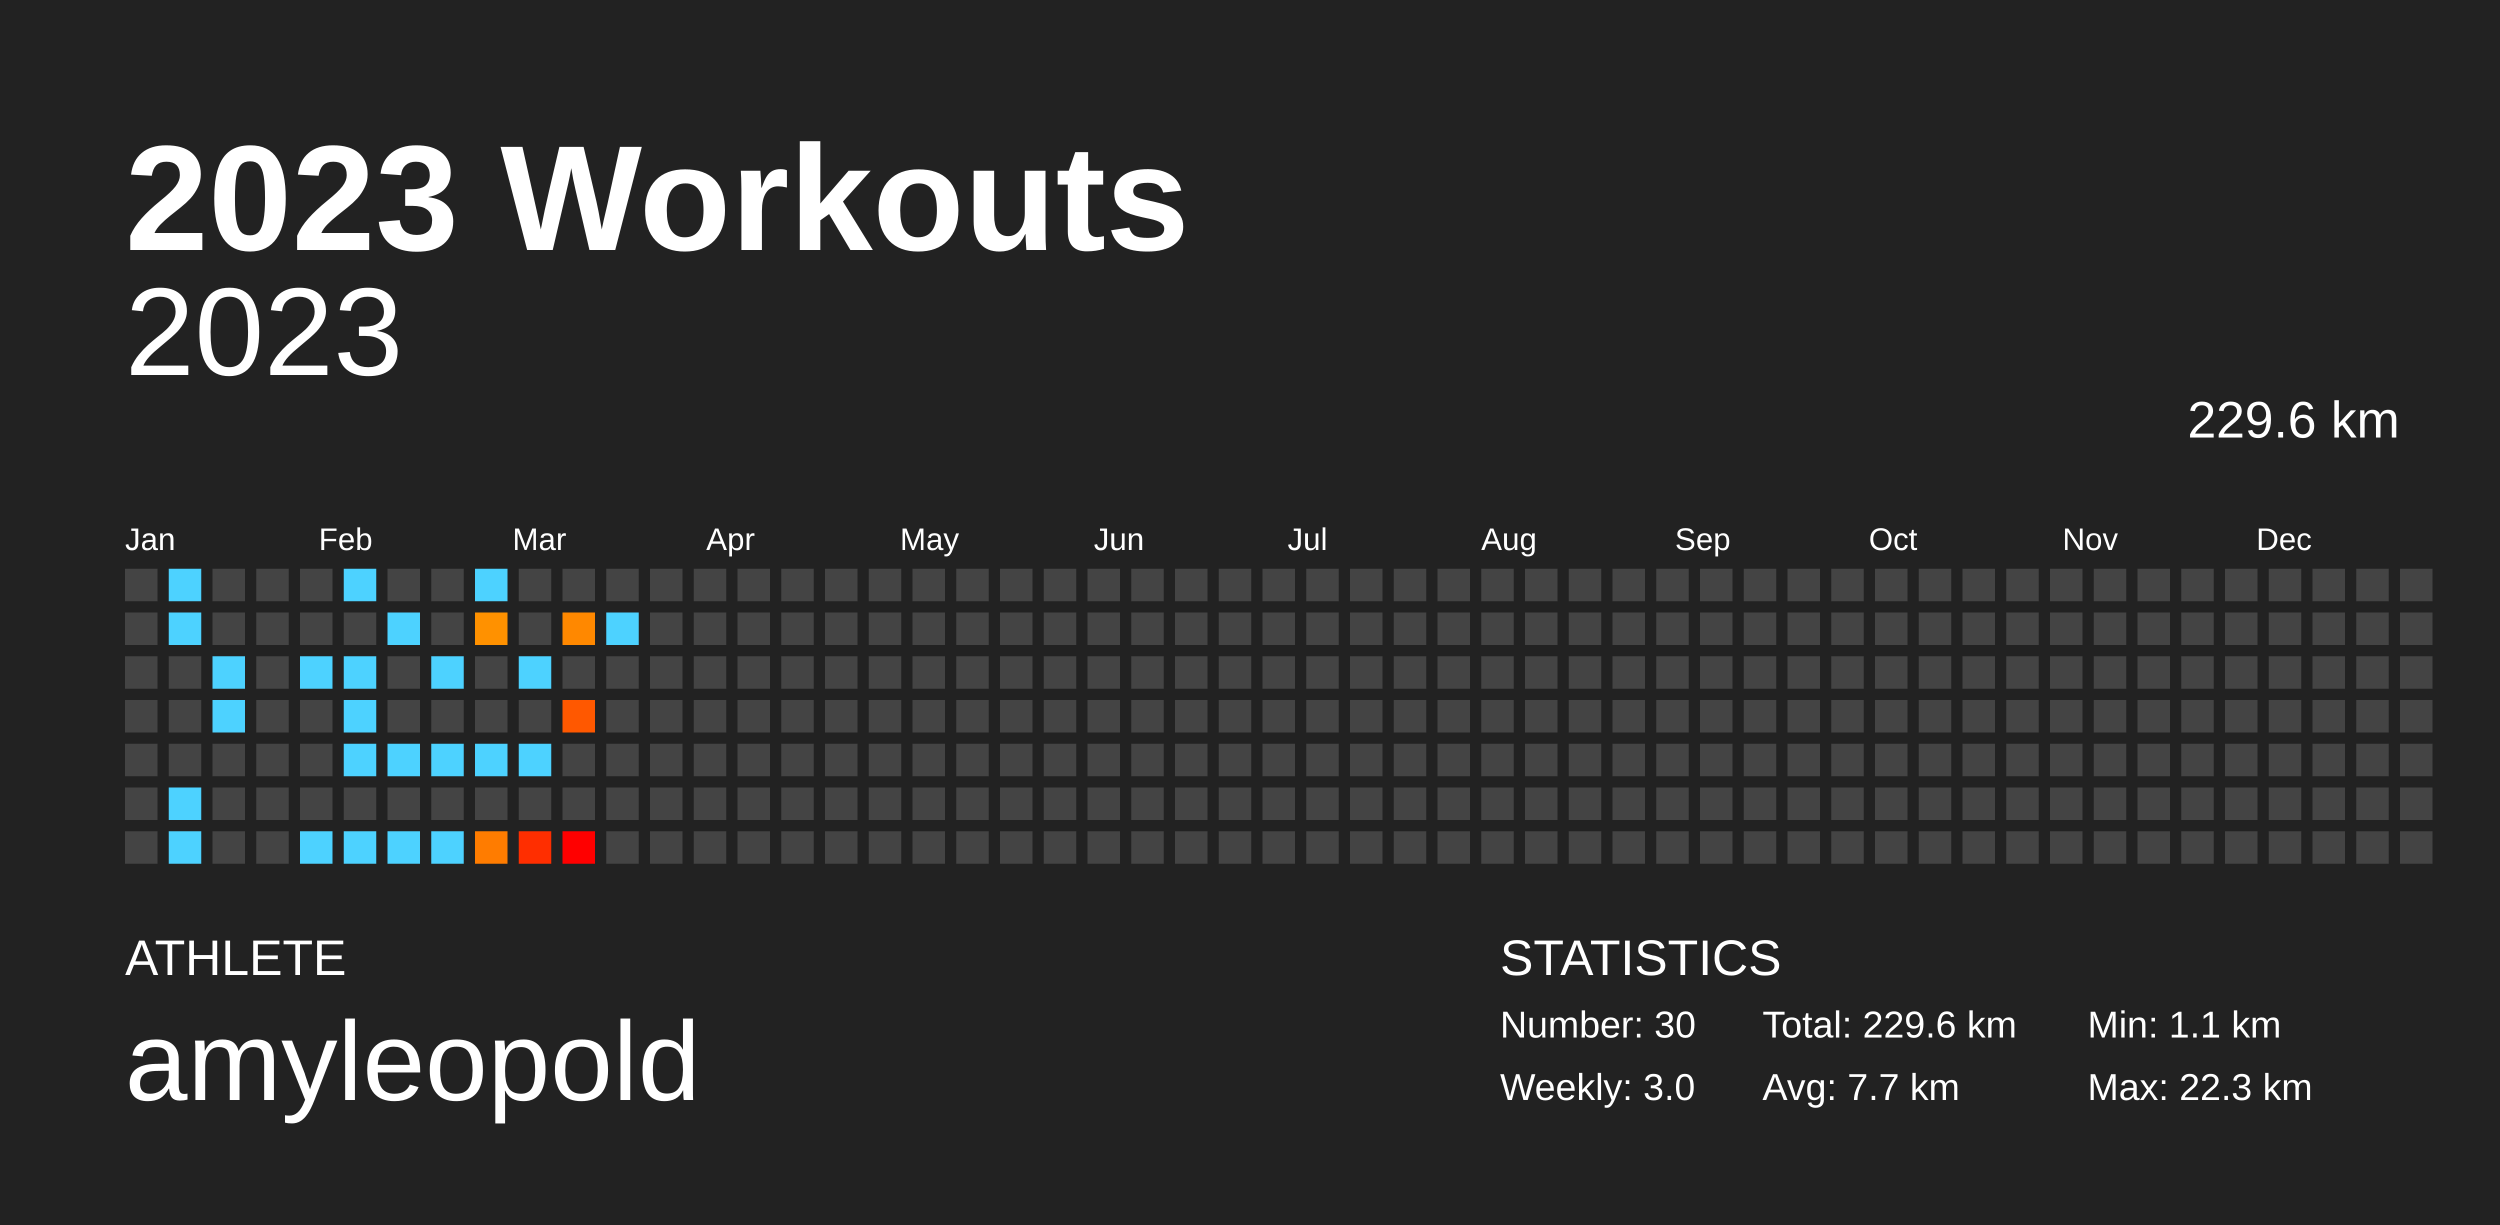
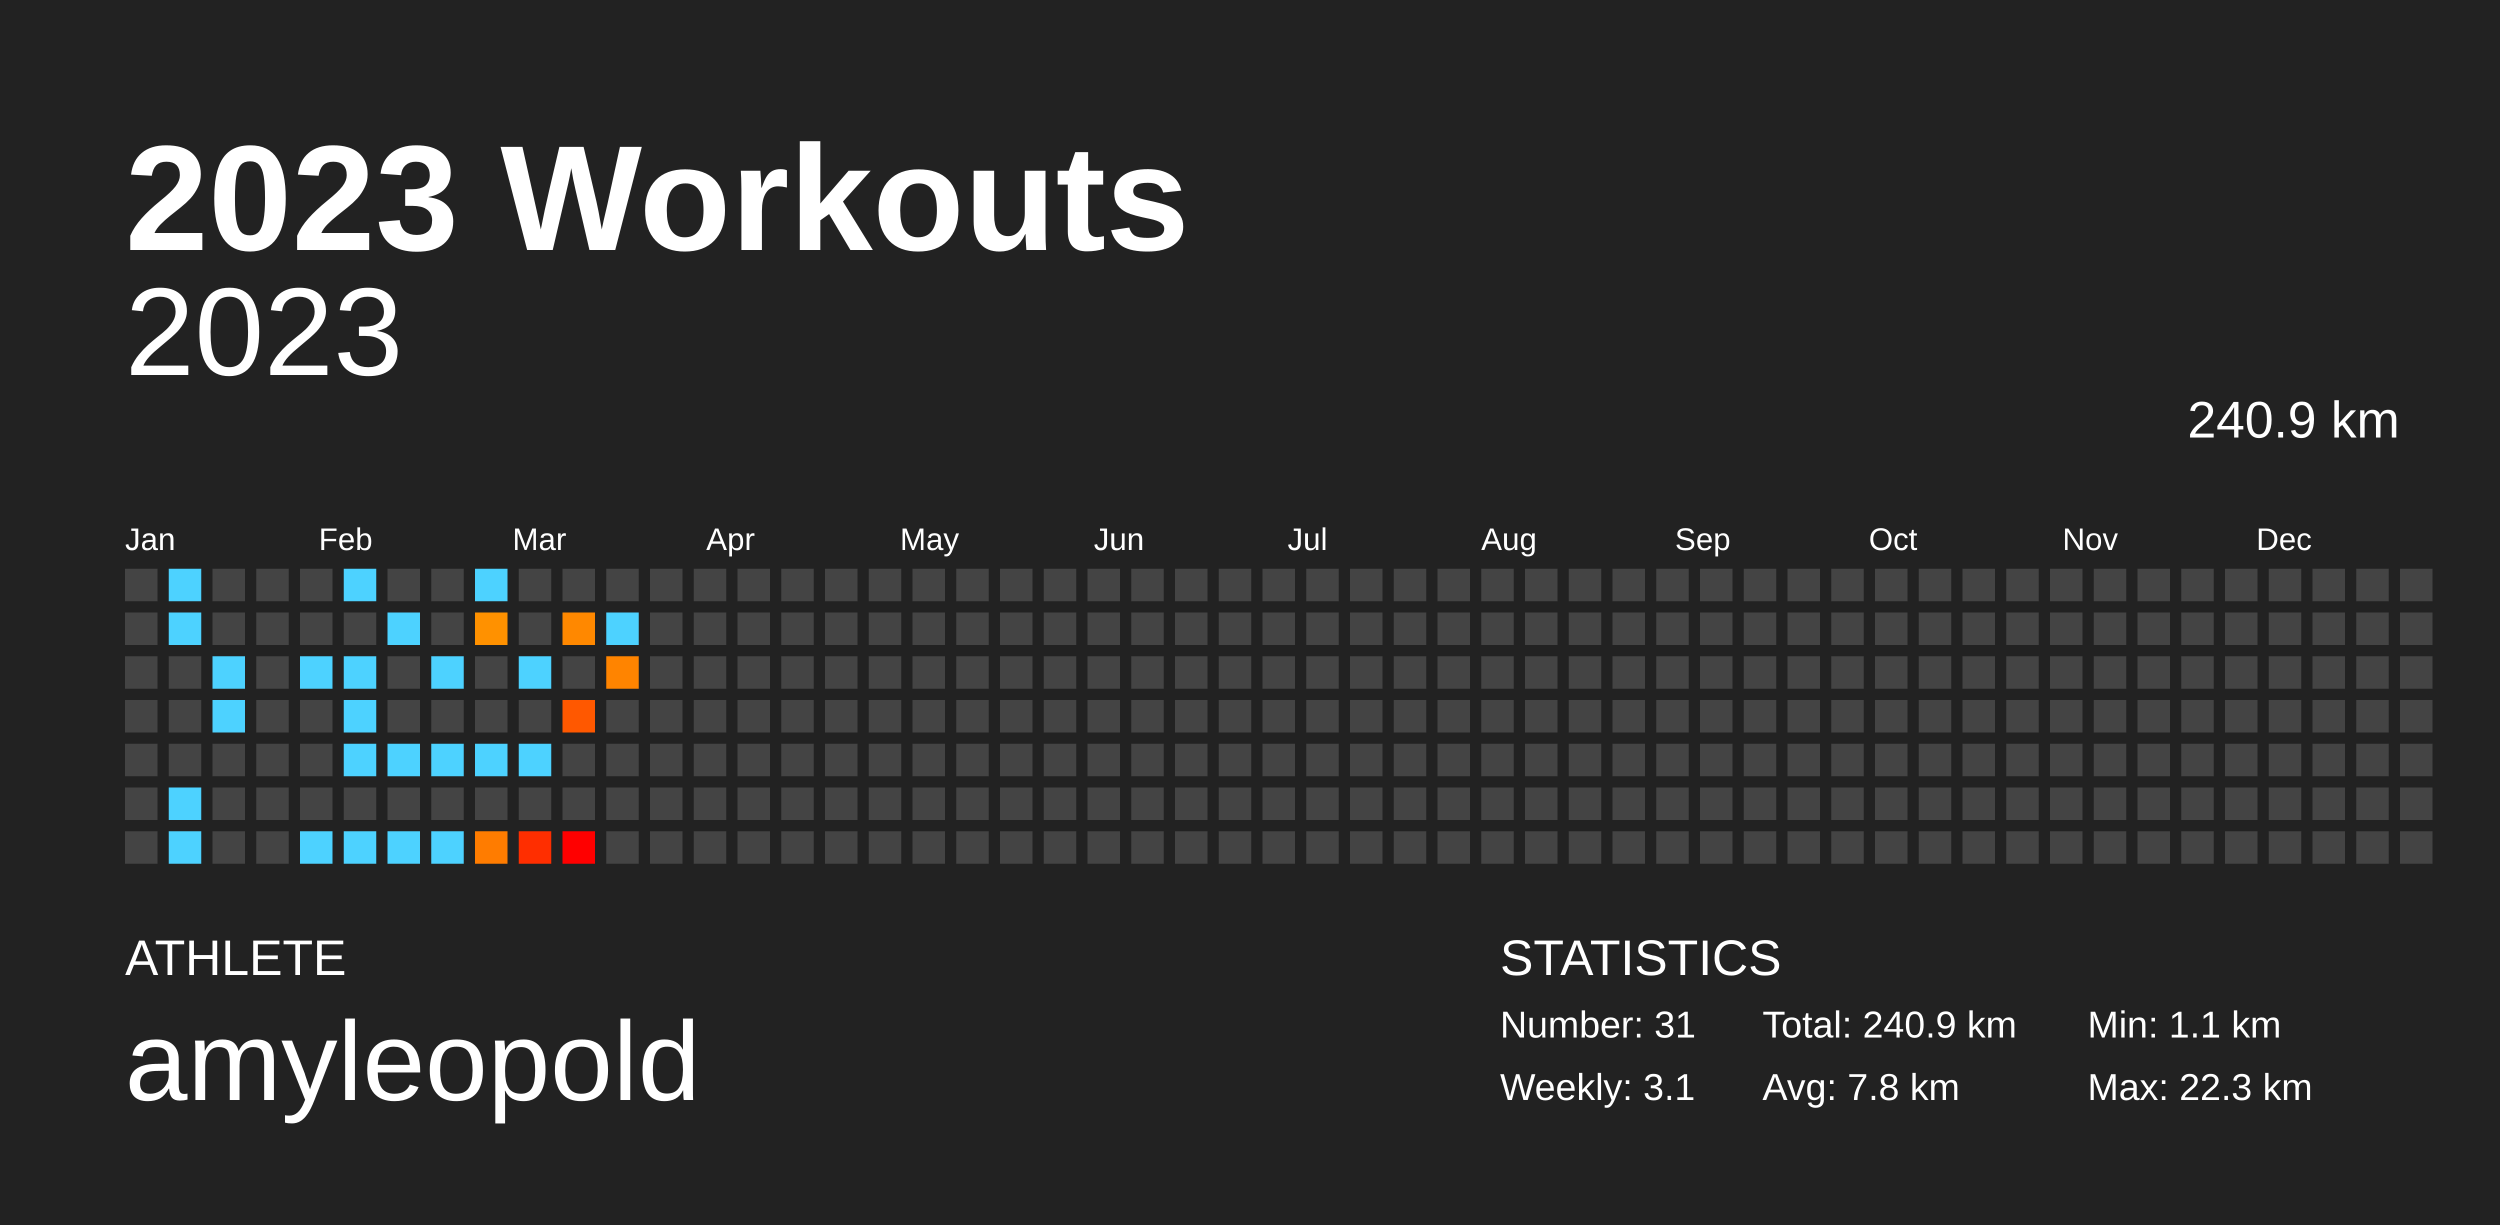
<svg xmlns="http://www.w3.org/2000/svg" baseProfile="full" height="98mm" version="1.1" viewBox="0,0,200,98" width="200mm">
  <defs />
  <rect fill="#222222" height="98" width="200" x="0" y="0" />
  <text fill="#FFFFFF" style="font-size:12px; font-family:Arial; font-weight:bold;" x="10" y="20">2023 Workouts</text>
  <text fill="#FFFFFF" style="font-size:4px; font-family:Arial" x="10" y="78">ATHLETE</text>
  <text fill="#FFFFFF" style="font-size:9px; font-family:Arial" x="10" y="88">amyleopold</text>
  <text fill="#FFFFFF" style="font-size:4px; font-family:Arial" x="120" y="78">STATISTICS</text>
-   <text fill="#FFFFFF" style="font-size:3px; font-family:Arial" x="120" y="83">Number: 30</text>
-   <text fill="#FFFFFF" style="font-size:3px; font-family:Arial" x="120" y="88">Weekly: 3.0</text>
-   <text fill="#FFFFFF" style="font-size:3px; font-family:Arial" x="141" y="83">Total: 229.6 km</text>
-   <text fill="#FFFFFF" style="font-size:3px; font-family:Arial" x="141" y="88">Avg: 7.7 km</text>
+   <text fill="#FFFFFF" style="font-size:3px; font-family:Arial" x="120" y="83">Number: 31</text>
+   <text fill="#FFFFFF" style="font-size:3px; font-family:Arial" x="120" y="88">Weekly: 3.1</text>
+   <text fill="#FFFFFF" style="font-size:3px; font-family:Arial" x="141" y="83">Total: 240.9 km</text>
+   <text fill="#FFFFFF" style="font-size:3px; font-family:Arial" x="141" y="88">Avg: 7.8 km</text>
  <text fill="#FFFFFF" style="font-size:3px; font-family:Arial" x="167" y="83">Min: 1.1 km</text>
  <text fill="#FFFFFF" style="font-size:3px; font-family:Arial" x="167" y="88">Max: 22.3 km</text>
  <text alignment-baseline="hanging" fill="#FFFFFF" style="font-size:10.0px; font-family:Arial;" x="10" y="30">2023</text>
-   <text alignment-baseline="hanging" fill="#FFFFFF" style="font-size:4.125px; font-family:Arial;" x="175" y="35">229.6 km</text>
+   <text alignment-baseline="hanging" fill="#FFFFFF" style="font-size:4.125px; font-family:Arial;" x="175" y="35">240.9 km</text>
  <text fill="#FFFFFF" style="font-size:2.5px; font-family:Arial" x="10.0" y="44">Jan</text>
  <text fill="#FFFFFF" style="font-size:2.5px; font-family:Arial" x="25.5" y="44">Feb</text>
  <text fill="#FFFFFF" style="font-size:2.5px; font-family:Arial" x="41.0" y="44">Mar</text>
  <text fill="#FFFFFF" style="font-size:2.5px; font-family:Arial" x="56.5" y="44">Apr</text>
  <text fill="#FFFFFF" style="font-size:2.5px; font-family:Arial" x="72.0" y="44">May</text>
  <text fill="#FFFFFF" style="font-size:2.5px; font-family:Arial" x="87.5" y="44">Jun</text>
  <text fill="#FFFFFF" style="font-size:2.5px; font-family:Arial" x="103.0" y="44">Jul</text>
  <text fill="#FFFFFF" style="font-size:2.5px; font-family:Arial" x="118.5" y="44">Aug</text>
  <text fill="#FFFFFF" style="font-size:2.5px; font-family:Arial" x="134.0" y="44">Sep</text>
  <text fill="#FFFFFF" style="font-size:2.5px; font-family:Arial" x="149.5" y="44">Oct</text>
  <text fill="#FFFFFF" style="font-size:2.5px; font-family:Arial" x="165.0" y="44">Nov</text>
  <text fill="#FFFFFF" style="font-size:2.5px; font-family:Arial" x="180.5" y="44">Dec</text>
  <rect fill="#444444" height="2.6" width="2.6" x="10.0" y="45.5" />
  <rect fill="#444444" height="2.6" width="2.6" x="10.0" y="49.0" />
  <rect fill="#444444" height="2.6" width="2.6" x="10.0" y="52.5" />
  <rect fill="#444444" height="2.6" width="2.6" x="10.0" y="56.0" />
  <rect fill="#444444" height="2.6" width="2.6" x="10.0" y="59.5" />
  <rect fill="#444444" height="2.6" width="2.6" x="10.0" y="63.0" />
  <rect fill="#444444" height="2.6" width="2.6" x="10.0" y="66.5" />
  <rect fill="#4dd2ff" height="2.6" width="2.6" x="13.5" y="45.5" />
  <rect fill="#4dd2ff" height="2.6" width="2.6" x="13.5" y="49.0" />
  <rect fill="#444444" height="2.6" width="2.6" x="13.5" y="52.5" />
  <rect fill="#444444" height="2.6" width="2.6" x="13.5" y="56.0" />
  <rect fill="#444444" height="2.6" width="2.6" x="13.5" y="59.5" />
  <rect fill="#4dd2ff" height="2.6" width="2.6" x="13.5" y="63.0" />
  <rect fill="#4dd2ff" height="2.6" width="2.6" x="13.5" y="66.5" />
  <rect fill="#444444" height="2.6" width="2.6" x="17.0" y="45.5" />
  <rect fill="#444444" height="2.6" width="2.6" x="17.0" y="49.0" />
  <rect fill="#4dd2ff" height="2.6" width="2.6" x="17.0" y="52.5" />
  <rect fill="#4dd2ff" height="2.6" width="2.6" x="17.0" y="56.0" />
  <rect fill="#444444" height="2.6" width="2.6" x="17.0" y="59.5" />
  <rect fill="#444444" height="2.6" width="2.6" x="17.0" y="63.0" />
  <rect fill="#444444" height="2.6" width="2.6" x="17.0" y="66.5" />
  <rect fill="#444444" height="2.6" width="2.6" x="20.5" y="45.5" />
  <rect fill="#444444" height="2.6" width="2.6" x="20.5" y="49.0" />
  <rect fill="#444444" height="2.6" width="2.6" x="20.5" y="52.5" />
  <rect fill="#444444" height="2.6" width="2.6" x="20.5" y="56.0" />
  <rect fill="#444444" height="2.6" width="2.6" x="20.5" y="59.5" />
  <rect fill="#444444" height="2.6" width="2.6" x="20.5" y="63.0" />
  <rect fill="#444444" height="2.6" width="2.6" x="20.5" y="66.5" />
  <rect fill="#444444" height="2.6" width="2.6" x="24.0" y="45.5" />
  <rect fill="#444444" height="2.6" width="2.6" x="24.0" y="49.0" />
  <rect fill="#4dd2ff" height="2.6" width="2.6" x="24.0" y="52.5" />
  <rect fill="#444444" height="2.6" width="2.6" x="24.0" y="56.0" />
  <rect fill="#444444" height="2.6" width="2.6" x="24.0" y="59.5" />
  <rect fill="#444444" height="2.6" width="2.6" x="24.0" y="63.0" />
  <rect fill="#4dd2ff" height="2.6" width="2.6" x="24.0" y="66.5" />
  <rect fill="#4dd2ff" height="2.6" width="2.6" x="27.5" y="45.5" />
  <rect fill="#444444" height="2.6" width="2.6" x="27.5" y="49.0" />
  <rect fill="#4dd2ff" height="2.6" width="2.6" x="27.5" y="52.5" />
  <rect fill="#4dd2ff" height="2.6" width="2.6" x="27.5" y="56.0" />
  <rect fill="#4dd2ff" height="2.6" width="2.6" x="27.5" y="59.5" />
  <rect fill="#444444" height="2.6" width="2.6" x="27.5" y="63.0" />
  <rect fill="#4dd2ff" height="2.6" width="2.6" x="27.5" y="66.5" />
  <rect fill="#444444" height="2.6" width="2.6" x="31.0" y="45.5" />
  <rect fill="#4dd2ff" height="2.6" width="2.6" x="31.0" y="49.0" />
  <rect fill="#444444" height="2.6" width="2.6" x="31.0" y="52.5" />
  <rect fill="#444444" height="2.6" width="2.6" x="31.0" y="56.0" />
  <rect fill="#4dd2ff" height="2.6" width="2.6" x="31.0" y="59.5" />
  <rect fill="#444444" height="2.6" width="2.6" x="31.0" y="63.0" />
  <rect fill="#4dd2ff" height="2.6" width="2.6" x="31.0" y="66.5" />
  <rect fill="#444444" height="2.6" width="2.6" x="34.5" y="45.5" />
  <rect fill="#444444" height="2.6" width="2.6" x="34.5" y="49.0" />
  <rect fill="#4dd2ff" height="2.6" width="2.6" x="34.5" y="52.5" />
  <rect fill="#444444" height="2.6" width="2.6" x="34.5" y="56.0" />
  <rect fill="#4dd2ff" height="2.6" width="2.6" x="34.5" y="59.5" />
  <rect fill="#444444" height="2.6" width="2.6" x="34.5" y="63.0" />
  <rect fill="#4dd2ff" height="2.6" width="2.6" x="34.5" y="66.5" />
  <rect fill="#4dd2ff" height="2.6" width="2.6" x="38.0" y="45.5" />
  <rect fill="#ff9100" height="2.6" width="2.6" x="38.0" y="49.0" />
  <rect fill="#444444" height="2.6" width="2.6" x="38.0" y="52.5" />
  <rect fill="#444444" height="2.6" width="2.6" x="38.0" y="56.0" />
  <rect fill="#4dd2ff" height="2.6" width="2.6" x="38.0" y="59.5" />
  <rect fill="#444444" height="2.6" width="2.6" x="38.0" y="63.0" />
  <rect fill="#ff7c00" height="2.6" width="2.6" x="38.0" y="66.5" />
  <rect fill="#444444" height="2.6" width="2.6" x="41.5" y="45.5" />
  <rect fill="#444444" height="2.6" width="2.6" x="41.5" y="49.0" />
  <rect fill="#4dd2ff" height="2.6" width="2.6" x="41.5" y="52.5" />
  <rect fill="#444444" height="2.6" width="2.6" x="41.5" y="56.0" />
  <rect fill="#4dd2ff" height="2.6" width="2.6" x="41.5" y="59.5" />
  <rect fill="#444444" height="2.6" width="2.6" x="41.5" y="63.0" />
  <rect fill="#ff2e00" height="2.6" width="2.6" x="41.5" y="66.5" />
  <rect fill="#444444" height="2.6" width="2.6" x="45.0" y="45.5" />
  <rect fill="#ff8800" height="2.6" width="2.6" x="45.0" y="49.0" />
  <rect fill="#444444" height="2.6" width="2.6" x="45.0" y="52.5" />
  <rect fill="#ff5800" height="2.6" width="2.6" x="45.0" y="56.0" />
  <rect fill="#444444" height="2.6" width="2.6" x="45.0" y="59.5" />
  <rect fill="#444444" height="2.6" width="2.6" x="45.0" y="63.0" />
  <rect fill="red" height="2.6" width="2.6" x="45.0" y="66.5" />
  <rect fill="#444444" height="2.6" width="2.6" x="48.5" y="45.5" />
  <rect fill="#4dd2ff" height="2.6" width="2.6" x="48.5" y="49.0" />
-   <rect fill="#444444" height="2.6" width="2.6" x="48.5" y="52.5" />
+   <rect fill="#ff8400" height="2.6" width="2.6" x="48.5" y="52.5" />
  <rect fill="#444444" height="2.6" width="2.6" x="48.5" y="56.0" />
  <rect fill="#444444" height="2.6" width="2.6" x="48.5" y="59.5" />
  <rect fill="#444444" height="2.6" width="2.6" x="48.5" y="63.0" />
  <rect fill="#444444" height="2.6" width="2.6" x="48.5" y="66.5" />
  <rect fill="#444444" height="2.6" width="2.6" x="52.0" y="45.5" />
  <rect fill="#444444" height="2.6" width="2.6" x="52.0" y="49.0" />
  <rect fill="#444444" height="2.6" width="2.6" x="52.0" y="52.5" />
  <rect fill="#444444" height="2.6" width="2.6" x="52.0" y="56.0" />
  <rect fill="#444444" height="2.6" width="2.6" x="52.0" y="59.5" />
  <rect fill="#444444" height="2.6" width="2.6" x="52.0" y="63.0" />
  <rect fill="#444444" height="2.6" width="2.6" x="52.0" y="66.5" />
  <rect fill="#444444" height="2.6" width="2.6" x="55.5" y="45.5" />
  <rect fill="#444444" height="2.6" width="2.6" x="55.5" y="49.0" />
  <rect fill="#444444" height="2.6" width="2.6" x="55.5" y="52.5" />
  <rect fill="#444444" height="2.6" width="2.6" x="55.5" y="56.0" />
  <rect fill="#444444" height="2.6" width="2.6" x="55.5" y="59.5" />
  <rect fill="#444444" height="2.6" width="2.6" x="55.5" y="63.0" />
  <rect fill="#444444" height="2.6" width="2.6" x="55.5" y="66.5" />
  <rect fill="#444444" height="2.6" width="2.6" x="59.0" y="45.5" />
  <rect fill="#444444" height="2.6" width="2.6" x="59.0" y="49.0" />
  <rect fill="#444444" height="2.6" width="2.6" x="59.0" y="52.5" />
  <rect fill="#444444" height="2.6" width="2.6" x="59.0" y="56.0" />
  <rect fill="#444444" height="2.6" width="2.6" x="59.0" y="59.5" />
  <rect fill="#444444" height="2.6" width="2.6" x="59.0" y="63.0" />
  <rect fill="#444444" height="2.6" width="2.6" x="59.0" y="66.5" />
  <rect fill="#444444" height="2.6" width="2.6" x="62.5" y="45.5" />
  <rect fill="#444444" height="2.6" width="2.6" x="62.5" y="49.0" />
  <rect fill="#444444" height="2.6" width="2.6" x="62.5" y="52.5" />
  <rect fill="#444444" height="2.6" width="2.6" x="62.5" y="56.0" />
  <rect fill="#444444" height="2.6" width="2.6" x="62.5" y="59.5" />
  <rect fill="#444444" height="2.6" width="2.6" x="62.5" y="63.0" />
  <rect fill="#444444" height="2.6" width="2.6" x="62.5" y="66.5" />
  <rect fill="#444444" height="2.6" width="2.6" x="66.0" y="45.5" />
  <rect fill="#444444" height="2.6" width="2.6" x="66.0" y="49.0" />
  <rect fill="#444444" height="2.6" width="2.6" x="66.0" y="52.5" />
  <rect fill="#444444" height="2.6" width="2.6" x="66.0" y="56.0" />
  <rect fill="#444444" height="2.6" width="2.6" x="66.0" y="59.5" />
  <rect fill="#444444" height="2.6" width="2.6" x="66.0" y="63.0" />
  <rect fill="#444444" height="2.6" width="2.6" x="66.0" y="66.5" />
  <rect fill="#444444" height="2.6" width="2.6" x="69.5" y="45.5" />
  <rect fill="#444444" height="2.6" width="2.6" x="69.5" y="49.0" />
  <rect fill="#444444" height="2.6" width="2.6" x="69.5" y="52.5" />
  <rect fill="#444444" height="2.6" width="2.6" x="69.5" y="56.0" />
  <rect fill="#444444" height="2.6" width="2.6" x="69.5" y="59.5" />
  <rect fill="#444444" height="2.6" width="2.6" x="69.5" y="63.0" />
  <rect fill="#444444" height="2.6" width="2.6" x="69.5" y="66.5" />
  <rect fill="#444444" height="2.6" width="2.6" x="73.0" y="45.5" />
  <rect fill="#444444" height="2.6" width="2.6" x="73.0" y="49.0" />
  <rect fill="#444444" height="2.6" width="2.6" x="73.0" y="52.5" />
  <rect fill="#444444" height="2.6" width="2.6" x="73.0" y="56.0" />
  <rect fill="#444444" height="2.6" width="2.6" x="73.0" y="59.5" />
  <rect fill="#444444" height="2.6" width="2.6" x="73.0" y="63.0" />
  <rect fill="#444444" height="2.6" width="2.6" x="73.0" y="66.5" />
  <rect fill="#444444" height="2.6" width="2.6" x="76.5" y="45.5" />
  <rect fill="#444444" height="2.6" width="2.6" x="76.5" y="49.0" />
  <rect fill="#444444" height="2.6" width="2.6" x="76.5" y="52.5" />
  <rect fill="#444444" height="2.6" width="2.6" x="76.5" y="56.0" />
  <rect fill="#444444" height="2.6" width="2.6" x="76.5" y="59.5" />
  <rect fill="#444444" height="2.6" width="2.6" x="76.5" y="63.0" />
  <rect fill="#444444" height="2.6" width="2.6" x="76.5" y="66.5" />
  <rect fill="#444444" height="2.6" width="2.6" x="80.0" y="45.5" />
  <rect fill="#444444" height="2.6" width="2.6" x="80.0" y="49.0" />
  <rect fill="#444444" height="2.6" width="2.6" x="80.0" y="52.5" />
  <rect fill="#444444" height="2.6" width="2.6" x="80.0" y="56.0" />
  <rect fill="#444444" height="2.6" width="2.6" x="80.0" y="59.5" />
  <rect fill="#444444" height="2.6" width="2.6" x="80.0" y="63.0" />
  <rect fill="#444444" height="2.6" width="2.6" x="80.0" y="66.5" />
  <rect fill="#444444" height="2.6" width="2.6" x="83.5" y="45.5" />
  <rect fill="#444444" height="2.6" width="2.6" x="83.5" y="49.0" />
  <rect fill="#444444" height="2.6" width="2.6" x="83.5" y="52.5" />
  <rect fill="#444444" height="2.6" width="2.6" x="83.5" y="56.0" />
  <rect fill="#444444" height="2.6" width="2.6" x="83.5" y="59.5" />
  <rect fill="#444444" height="2.6" width="2.6" x="83.5" y="63.0" />
  <rect fill="#444444" height="2.6" width="2.6" x="83.5" y="66.5" />
  <rect fill="#444444" height="2.6" width="2.6" x="87.0" y="45.5" />
  <rect fill="#444444" height="2.6" width="2.6" x="87.0" y="49.0" />
  <rect fill="#444444" height="2.6" width="2.6" x="87.0" y="52.5" />
  <rect fill="#444444" height="2.6" width="2.6" x="87.0" y="56.0" />
  <rect fill="#444444" height="2.6" width="2.6" x="87.0" y="59.5" />
  <rect fill="#444444" height="2.6" width="2.6" x="87.0" y="63.0" />
  <rect fill="#444444" height="2.6" width="2.6" x="87.0" y="66.5" />
  <rect fill="#444444" height="2.6" width="2.6" x="90.5" y="45.5" />
  <rect fill="#444444" height="2.6" width="2.6" x="90.5" y="49.0" />
  <rect fill="#444444" height="2.6" width="2.6" x="90.5" y="52.5" />
  <rect fill="#444444" height="2.6" width="2.6" x="90.5" y="56.0" />
  <rect fill="#444444" height="2.6" width="2.6" x="90.5" y="59.5" />
  <rect fill="#444444" height="2.6" width="2.6" x="90.5" y="63.0" />
  <rect fill="#444444" height="2.6" width="2.6" x="90.5" y="66.5" />
  <rect fill="#444444" height="2.6" width="2.6" x="94.0" y="45.5" />
  <rect fill="#444444" height="2.6" width="2.6" x="94.0" y="49.0" />
  <rect fill="#444444" height="2.6" width="2.6" x="94.0" y="52.5" />
  <rect fill="#444444" height="2.6" width="2.6" x="94.0" y="56.0" />
  <rect fill="#444444" height="2.6" width="2.6" x="94.0" y="59.5" />
  <rect fill="#444444" height="2.6" width="2.6" x="94.0" y="63.0" />
  <rect fill="#444444" height="2.6" width="2.6" x="94.0" y="66.5" />
  <rect fill="#444444" height="2.6" width="2.6" x="97.5" y="45.5" />
  <rect fill="#444444" height="2.6" width="2.6" x="97.5" y="49.0" />
  <rect fill="#444444" height="2.6" width="2.6" x="97.5" y="52.5" />
  <rect fill="#444444" height="2.6" width="2.6" x="97.5" y="56.0" />
  <rect fill="#444444" height="2.6" width="2.6" x="97.5" y="59.5" />
  <rect fill="#444444" height="2.6" width="2.6" x="97.5" y="63.0" />
  <rect fill="#444444" height="2.6" width="2.6" x="97.5" y="66.5" />
  <rect fill="#444444" height="2.6" width="2.6" x="101.0" y="45.5" />
  <rect fill="#444444" height="2.6" width="2.6" x="101.0" y="49.0" />
  <rect fill="#444444" height="2.6" width="2.6" x="101.0" y="52.5" />
  <rect fill="#444444" height="2.6" width="2.6" x="101.0" y="56.0" />
  <rect fill="#444444" height="2.6" width="2.6" x="101.0" y="59.5" />
  <rect fill="#444444" height="2.6" width="2.6" x="101.0" y="63.0" />
  <rect fill="#444444" height="2.6" width="2.6" x="101.0" y="66.5" />
  <rect fill="#444444" height="2.6" width="2.6" x="104.5" y="45.5" />
  <rect fill="#444444" height="2.6" width="2.6" x="104.5" y="49.0" />
  <rect fill="#444444" height="2.6" width="2.6" x="104.5" y="52.5" />
  <rect fill="#444444" height="2.6" width="2.6" x="104.5" y="56.0" />
  <rect fill="#444444" height="2.6" width="2.6" x="104.5" y="59.5" />
  <rect fill="#444444" height="2.6" width="2.6" x="104.5" y="63.0" />
  <rect fill="#444444" height="2.6" width="2.6" x="104.5" y="66.5" />
  <rect fill="#444444" height="2.6" width="2.6" x="108.0" y="45.5" />
  <rect fill="#444444" height="2.6" width="2.6" x="108.0" y="49.0" />
  <rect fill="#444444" height="2.6" width="2.6" x="108.0" y="52.5" />
  <rect fill="#444444" height="2.6" width="2.6" x="108.0" y="56.0" />
  <rect fill="#444444" height="2.6" width="2.6" x="108.0" y="59.5" />
  <rect fill="#444444" height="2.6" width="2.6" x="108.0" y="63.0" />
  <rect fill="#444444" height="2.6" width="2.6" x="108.0" y="66.5" />
  <rect fill="#444444" height="2.6" width="2.6" x="111.5" y="45.5" />
  <rect fill="#444444" height="2.6" width="2.6" x="111.5" y="49.0" />
  <rect fill="#444444" height="2.6" width="2.6" x="111.5" y="52.5" />
  <rect fill="#444444" height="2.6" width="2.6" x="111.5" y="56.0" />
  <rect fill="#444444" height="2.6" width="2.6" x="111.5" y="59.5" />
  <rect fill="#444444" height="2.6" width="2.6" x="111.5" y="63.0" />
  <rect fill="#444444" height="2.6" width="2.6" x="111.5" y="66.5" />
  <rect fill="#444444" height="2.6" width="2.6" x="115.0" y="45.5" />
  <rect fill="#444444" height="2.6" width="2.6" x="115.0" y="49.0" />
  <rect fill="#444444" height="2.6" width="2.6" x="115.0" y="52.5" />
  <rect fill="#444444" height="2.6" width="2.6" x="115.0" y="56.0" />
  <rect fill="#444444" height="2.6" width="2.6" x="115.0" y="59.5" />
  <rect fill="#444444" height="2.6" width="2.6" x="115.0" y="63.0" />
  <rect fill="#444444" height="2.6" width="2.6" x="115.0" y="66.5" />
  <rect fill="#444444" height="2.6" width="2.6" x="118.5" y="45.5" />
  <rect fill="#444444" height="2.6" width="2.6" x="118.5" y="49.0" />
  <rect fill="#444444" height="2.6" width="2.6" x="118.5" y="52.5" />
  <rect fill="#444444" height="2.6" width="2.6" x="118.5" y="56.0" />
  <rect fill="#444444" height="2.6" width="2.6" x="118.5" y="59.5" />
  <rect fill="#444444" height="2.6" width="2.6" x="118.5" y="63.0" />
  <rect fill="#444444" height="2.6" width="2.6" x="118.5" y="66.5" />
  <rect fill="#444444" height="2.6" width="2.6" x="122.0" y="45.5" />
  <rect fill="#444444" height="2.6" width="2.6" x="122.0" y="49.0" />
  <rect fill="#444444" height="2.6" width="2.6" x="122.0" y="52.5" />
  <rect fill="#444444" height="2.6" width="2.6" x="122.0" y="56.0" />
  <rect fill="#444444" height="2.6" width="2.6" x="122.0" y="59.5" />
  <rect fill="#444444" height="2.6" width="2.6" x="122.0" y="63.0" />
  <rect fill="#444444" height="2.6" width="2.6" x="122.0" y="66.5" />
  <rect fill="#444444" height="2.6" width="2.6" x="125.5" y="45.5" />
  <rect fill="#444444" height="2.6" width="2.6" x="125.5" y="49.0" />
  <rect fill="#444444" height="2.6" width="2.6" x="125.5" y="52.5" />
  <rect fill="#444444" height="2.6" width="2.6" x="125.5" y="56.0" />
  <rect fill="#444444" height="2.6" width="2.6" x="125.5" y="59.5" />
  <rect fill="#444444" height="2.6" width="2.6" x="125.5" y="63.0" />
  <rect fill="#444444" height="2.6" width="2.6" x="125.5" y="66.5" />
  <rect fill="#444444" height="2.6" width="2.6" x="129.0" y="45.5" />
  <rect fill="#444444" height="2.6" width="2.6" x="129.0" y="49.0" />
  <rect fill="#444444" height="2.6" width="2.6" x="129.0" y="52.5" />
  <rect fill="#444444" height="2.6" width="2.6" x="129.0" y="56.0" />
  <rect fill="#444444" height="2.6" width="2.6" x="129.0" y="59.5" />
  <rect fill="#444444" height="2.6" width="2.6" x="129.0" y="63.0" />
  <rect fill="#444444" height="2.6" width="2.6" x="129.0" y="66.5" />
  <rect fill="#444444" height="2.6" width="2.6" x="132.5" y="45.5" />
  <rect fill="#444444" height="2.6" width="2.6" x="132.5" y="49.0" />
  <rect fill="#444444" height="2.6" width="2.6" x="132.5" y="52.5" />
  <rect fill="#444444" height="2.6" width="2.6" x="132.5" y="56.0" />
  <rect fill="#444444" height="2.6" width="2.6" x="132.5" y="59.5" />
  <rect fill="#444444" height="2.6" width="2.6" x="132.5" y="63.0" />
  <rect fill="#444444" height="2.6" width="2.6" x="132.5" y="66.5" />
  <rect fill="#444444" height="2.6" width="2.6" x="136.0" y="45.5" />
  <rect fill="#444444" height="2.6" width="2.6" x="136.0" y="49.0" />
  <rect fill="#444444" height="2.6" width="2.6" x="136.0" y="52.5" />
  <rect fill="#444444" height="2.6" width="2.6" x="136.0" y="56.0" />
  <rect fill="#444444" height="2.6" width="2.6" x="136.0" y="59.5" />
  <rect fill="#444444" height="2.6" width="2.6" x="136.0" y="63.0" />
  <rect fill="#444444" height="2.6" width="2.6" x="136.0" y="66.5" />
  <rect fill="#444444" height="2.6" width="2.6" x="139.5" y="45.5" />
  <rect fill="#444444" height="2.6" width="2.6" x="139.5" y="49.0" />
  <rect fill="#444444" height="2.6" width="2.6" x="139.5" y="52.5" />
  <rect fill="#444444" height="2.6" width="2.6" x="139.5" y="56.0" />
  <rect fill="#444444" height="2.6" width="2.6" x="139.5" y="59.5" />
  <rect fill="#444444" height="2.6" width="2.6" x="139.5" y="63.0" />
  <rect fill="#444444" height="2.6" width="2.6" x="139.5" y="66.5" />
  <rect fill="#444444" height="2.6" width="2.6" x="143.0" y="45.5" />
  <rect fill="#444444" height="2.6" width="2.6" x="143.0" y="49.0" />
  <rect fill="#444444" height="2.6" width="2.6" x="143.0" y="52.5" />
  <rect fill="#444444" height="2.6" width="2.6" x="143.0" y="56.0" />
  <rect fill="#444444" height="2.6" width="2.6" x="143.0" y="59.5" />
  <rect fill="#444444" height="2.6" width="2.6" x="143.0" y="63.0" />
  <rect fill="#444444" height="2.6" width="2.6" x="143.0" y="66.5" />
  <rect fill="#444444" height="2.6" width="2.6" x="146.5" y="45.5" />
  <rect fill="#444444" height="2.6" width="2.6" x="146.5" y="49.0" />
  <rect fill="#444444" height="2.6" width="2.6" x="146.5" y="52.5" />
  <rect fill="#444444" height="2.6" width="2.6" x="146.5" y="56.0" />
  <rect fill="#444444" height="2.6" width="2.6" x="146.5" y="59.5" />
  <rect fill="#444444" height="2.6" width="2.6" x="146.5" y="63.0" />
  <rect fill="#444444" height="2.6" width="2.6" x="146.5" y="66.5" />
  <rect fill="#444444" height="2.6" width="2.6" x="150.0" y="45.5" />
  <rect fill="#444444" height="2.6" width="2.6" x="150.0" y="49.0" />
  <rect fill="#444444" height="2.6" width="2.6" x="150.0" y="52.5" />
  <rect fill="#444444" height="2.6" width="2.6" x="150.0" y="56.0" />
  <rect fill="#444444" height="2.6" width="2.6" x="150.0" y="59.5" />
  <rect fill="#444444" height="2.6" width="2.6" x="150.0" y="63.0" />
  <rect fill="#444444" height="2.6" width="2.6" x="150.0" y="66.5" />
  <rect fill="#444444" height="2.6" width="2.6" x="153.5" y="45.5" />
  <rect fill="#444444" height="2.6" width="2.6" x="153.5" y="49.0" />
  <rect fill="#444444" height="2.6" width="2.6" x="153.5" y="52.5" />
  <rect fill="#444444" height="2.6" width="2.6" x="153.5" y="56.0" />
  <rect fill="#444444" height="2.6" width="2.6" x="153.5" y="59.5" />
  <rect fill="#444444" height="2.6" width="2.6" x="153.5" y="63.0" />
  <rect fill="#444444" height="2.6" width="2.6" x="153.5" y="66.5" />
  <rect fill="#444444" height="2.6" width="2.6" x="157.0" y="45.5" />
  <rect fill="#444444" height="2.6" width="2.6" x="157.0" y="49.0" />
  <rect fill="#444444" height="2.6" width="2.6" x="157.0" y="52.5" />
  <rect fill="#444444" height="2.6" width="2.6" x="157.0" y="56.0" />
  <rect fill="#444444" height="2.6" width="2.6" x="157.0" y="59.5" />
  <rect fill="#444444" height="2.6" width="2.6" x="157.0" y="63.0" />
  <rect fill="#444444" height="2.6" width="2.6" x="157.0" y="66.5" />
  <rect fill="#444444" height="2.6" width="2.6" x="160.5" y="45.5" />
  <rect fill="#444444" height="2.6" width="2.6" x="160.5" y="49.0" />
  <rect fill="#444444" height="2.6" width="2.6" x="160.5" y="52.5" />
  <rect fill="#444444" height="2.6" width="2.6" x="160.5" y="56.0" />
  <rect fill="#444444" height="2.6" width="2.6" x="160.5" y="59.5" />
  <rect fill="#444444" height="2.6" width="2.6" x="160.5" y="63.0" />
  <rect fill="#444444" height="2.6" width="2.6" x="160.5" y="66.5" />
  <rect fill="#444444" height="2.6" width="2.6" x="164.0" y="45.5" />
  <rect fill="#444444" height="2.6" width="2.6" x="164.0" y="49.0" />
  <rect fill="#444444" height="2.6" width="2.6" x="164.0" y="52.5" />
  <rect fill="#444444" height="2.6" width="2.6" x="164.0" y="56.0" />
  <rect fill="#444444" height="2.6" width="2.6" x="164.0" y="59.5" />
  <rect fill="#444444" height="2.6" width="2.6" x="164.0" y="63.0" />
  <rect fill="#444444" height="2.6" width="2.6" x="164.0" y="66.5" />
  <rect fill="#444444" height="2.6" width="2.6" x="167.5" y="45.5" />
  <rect fill="#444444" height="2.6" width="2.6" x="167.5" y="49.0" />
  <rect fill="#444444" height="2.6" width="2.6" x="167.5" y="52.5" />
  <rect fill="#444444" height="2.6" width="2.6" x="167.5" y="56.0" />
  <rect fill="#444444" height="2.6" width="2.6" x="167.5" y="59.5" />
  <rect fill="#444444" height="2.6" width="2.6" x="167.5" y="63.0" />
  <rect fill="#444444" height="2.6" width="2.6" x="167.5" y="66.5" />
  <rect fill="#444444" height="2.6" width="2.6" x="171.0" y="45.5" />
  <rect fill="#444444" height="2.6" width="2.6" x="171.0" y="49.0" />
  <rect fill="#444444" height="2.6" width="2.6" x="171.0" y="52.5" />
  <rect fill="#444444" height="2.6" width="2.6" x="171.0" y="56.0" />
  <rect fill="#444444" height="2.6" width="2.6" x="171.0" y="59.5" />
  <rect fill="#444444" height="2.6" width="2.6" x="171.0" y="63.0" />
  <rect fill="#444444" height="2.6" width="2.6" x="171.0" y="66.5" />
  <rect fill="#444444" height="2.6" width="2.6" x="174.5" y="45.5" />
  <rect fill="#444444" height="2.6" width="2.6" x="174.5" y="49.0" />
  <rect fill="#444444" height="2.6" width="2.6" x="174.5" y="52.5" />
  <rect fill="#444444" height="2.6" width="2.6" x="174.5" y="56.0" />
  <rect fill="#444444" height="2.6" width="2.6" x="174.5" y="59.5" />
  <rect fill="#444444" height="2.6" width="2.6" x="174.5" y="63.0" />
  <rect fill="#444444" height="2.6" width="2.6" x="174.5" y="66.5" />
  <rect fill="#444444" height="2.6" width="2.6" x="178.0" y="45.5" />
  <rect fill="#444444" height="2.6" width="2.6" x="178.0" y="49.0" />
  <rect fill="#444444" height="2.6" width="2.6" x="178.0" y="52.5" />
  <rect fill="#444444" height="2.6" width="2.6" x="178.0" y="56.0" />
  <rect fill="#444444" height="2.6" width="2.6" x="178.0" y="59.5" />
  <rect fill="#444444" height="2.6" width="2.6" x="178.0" y="63.0" />
  <rect fill="#444444" height="2.6" width="2.6" x="178.0" y="66.5" />
  <rect fill="#444444" height="2.6" width="2.6" x="181.5" y="45.5" />
  <rect fill="#444444" height="2.6" width="2.6" x="181.5" y="49.0" />
  <rect fill="#444444" height="2.6" width="2.6" x="181.5" y="52.5" />
  <rect fill="#444444" height="2.6" width="2.6" x="181.5" y="56.0" />
  <rect fill="#444444" height="2.6" width="2.6" x="181.5" y="59.5" />
  <rect fill="#444444" height="2.6" width="2.6" x="181.5" y="63.0" />
  <rect fill="#444444" height="2.6" width="2.6" x="181.5" y="66.5" />
  <rect fill="#444444" height="2.6" width="2.6" x="185.0" y="45.5" />
  <rect fill="#444444" height="2.6" width="2.6" x="185.0" y="49.0" />
  <rect fill="#444444" height="2.6" width="2.6" x="185.0" y="52.5" />
  <rect fill="#444444" height="2.6" width="2.6" x="185.0" y="56.0" />
  <rect fill="#444444" height="2.6" width="2.6" x="185.0" y="59.5" />
  <rect fill="#444444" height="2.6" width="2.6" x="185.0" y="63.0" />
  <rect fill="#444444" height="2.6" width="2.6" x="185.0" y="66.5" />
  <rect fill="#444444" height="2.6" width="2.6" x="188.5" y="45.5" />
  <rect fill="#444444" height="2.6" width="2.6" x="188.5" y="49.0" />
  <rect fill="#444444" height="2.6" width="2.6" x="188.5" y="52.5" />
  <rect fill="#444444" height="2.6" width="2.6" x="188.5" y="56.0" />
  <rect fill="#444444" height="2.6" width="2.6" x="188.5" y="59.5" />
  <rect fill="#444444" height="2.6" width="2.6" x="188.5" y="63.0" />
  <rect fill="#444444" height="2.6" width="2.6" x="188.5" y="66.5" />
  <rect fill="#444444" height="2.6" width="2.6" x="192.0" y="45.5" />
  <rect fill="#444444" height="2.6" width="2.6" x="192.0" y="49.0" />
  <rect fill="#444444" height="2.6" width="2.6" x="192.0" y="52.5" />
  <rect fill="#444444" height="2.6" width="2.6" x="192.0" y="56.0" />
  <rect fill="#444444" height="2.6" width="2.6" x="192.0" y="59.5" />
  <rect fill="#444444" height="2.6" width="2.6" x="192.0" y="63.0" />
  <rect fill="#444444" height="2.6" width="2.6" x="192.0" y="66.5" />
</svg>
